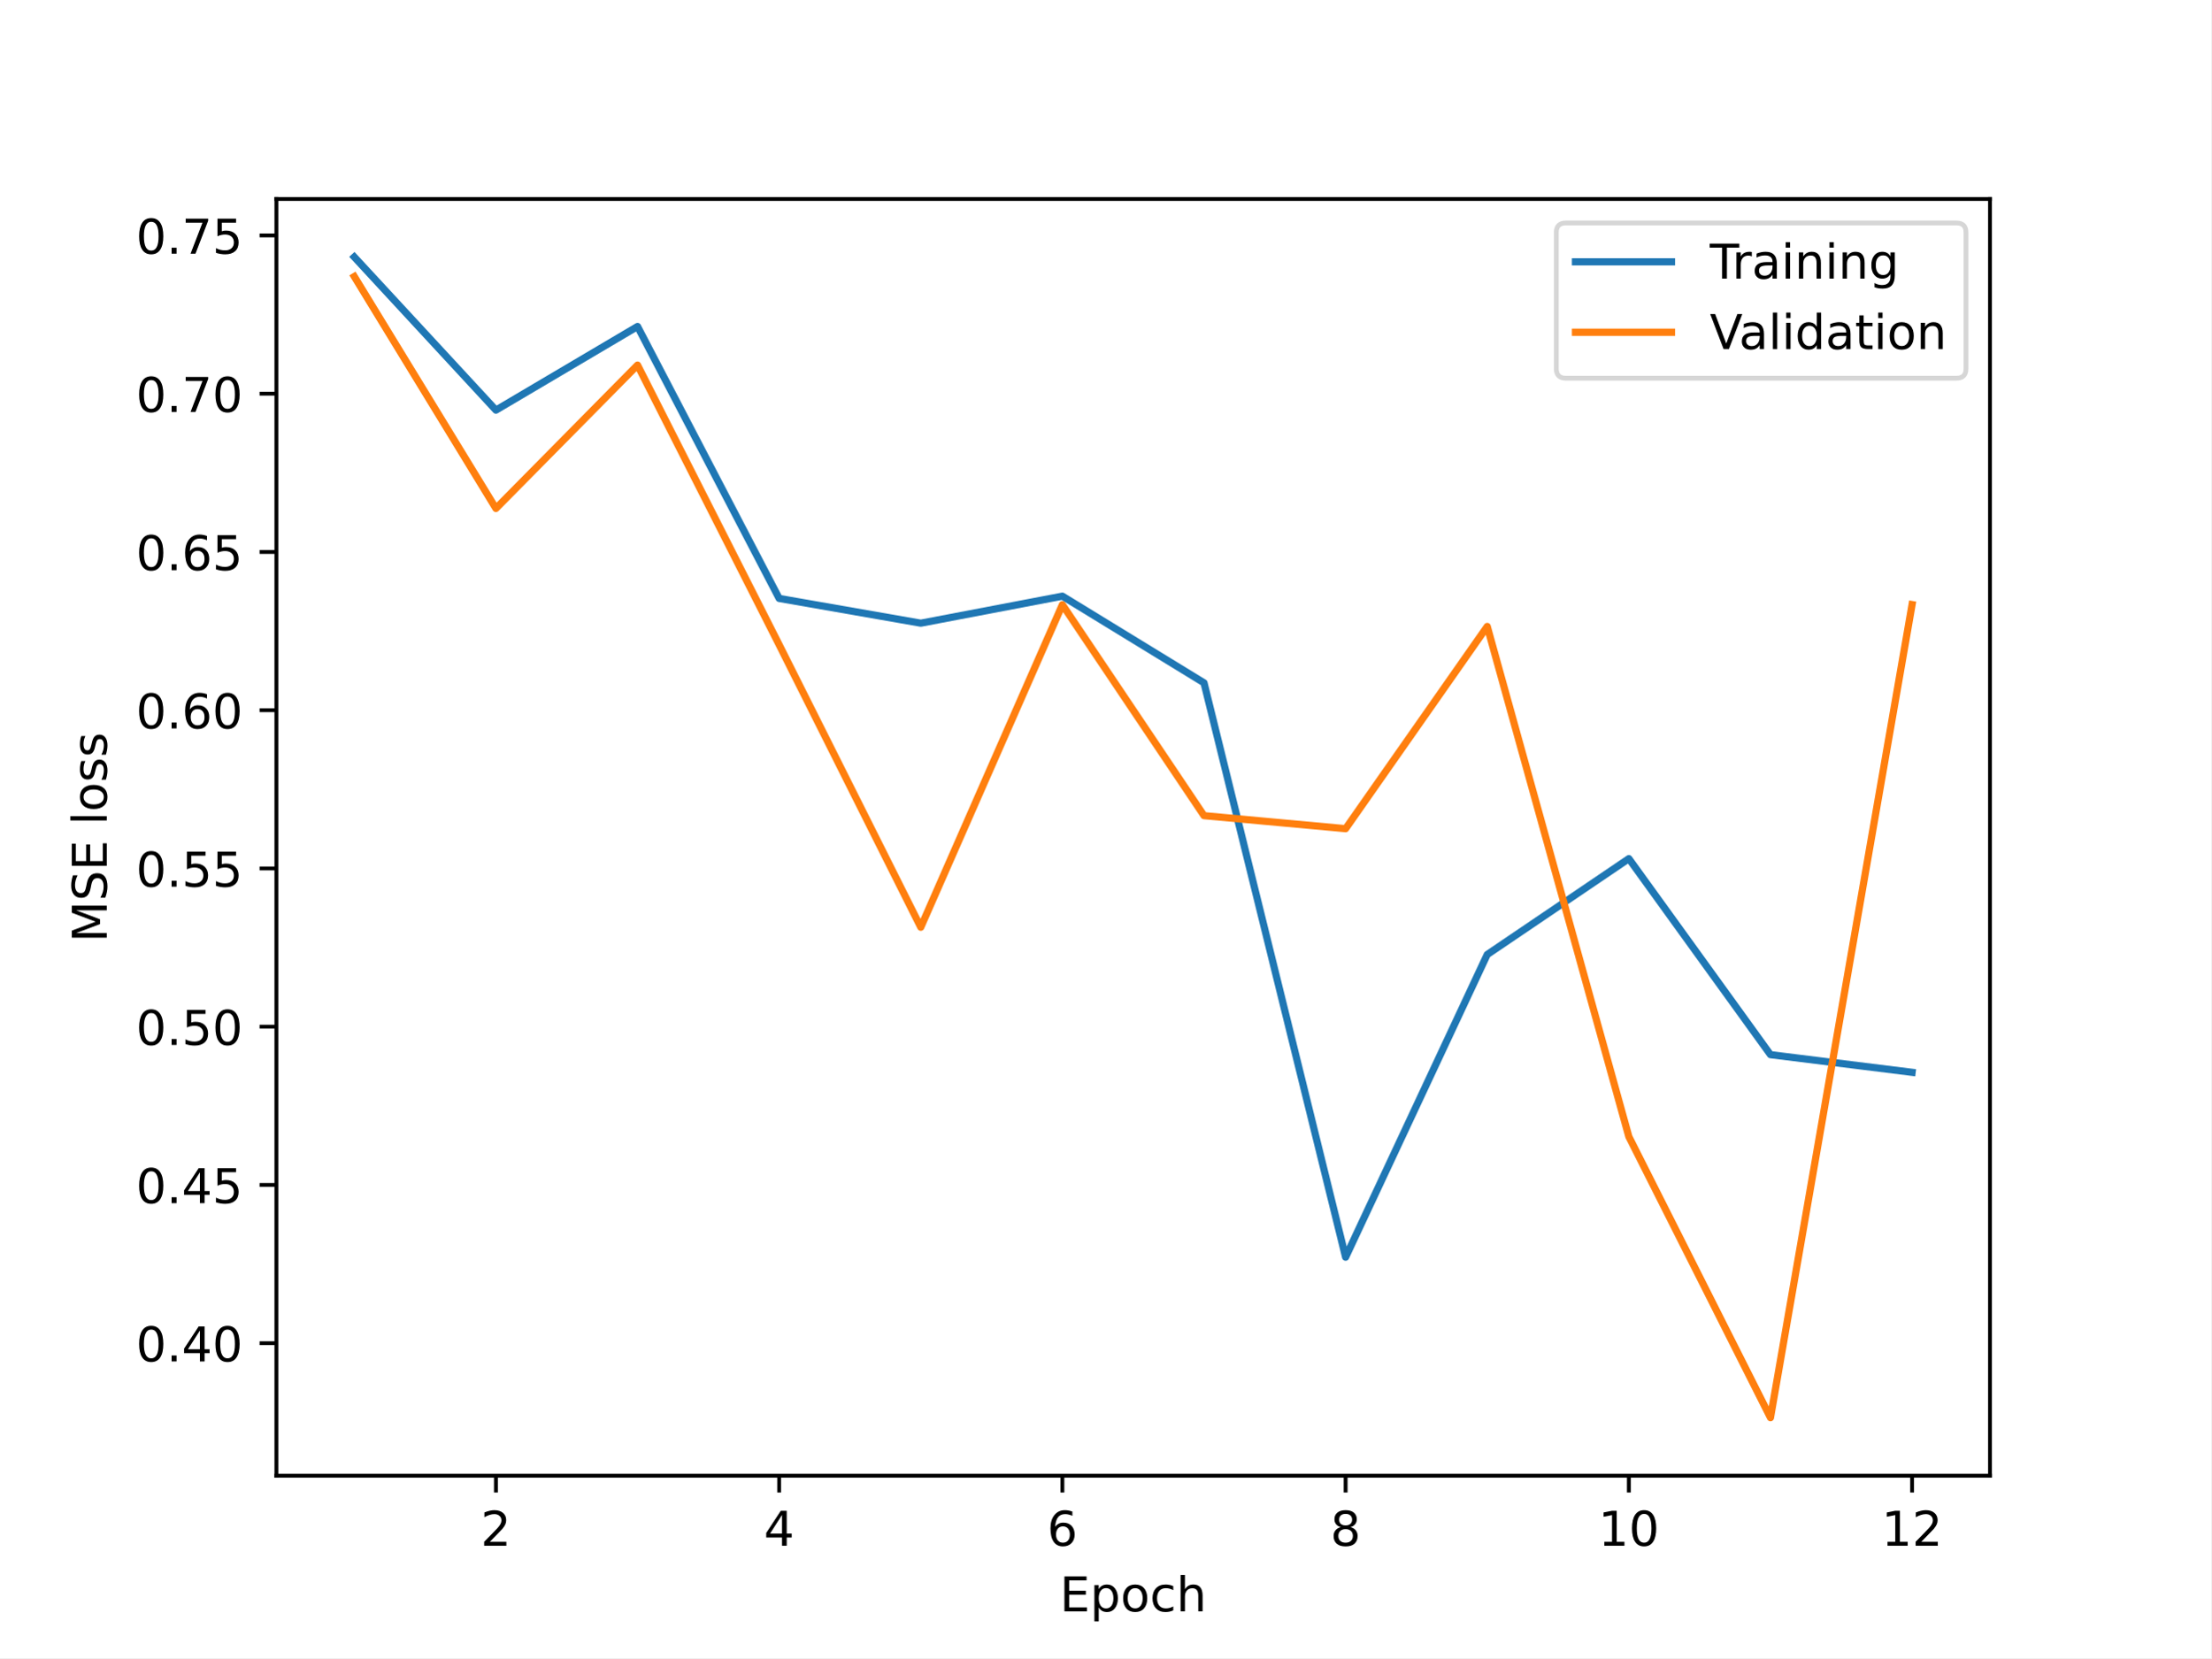
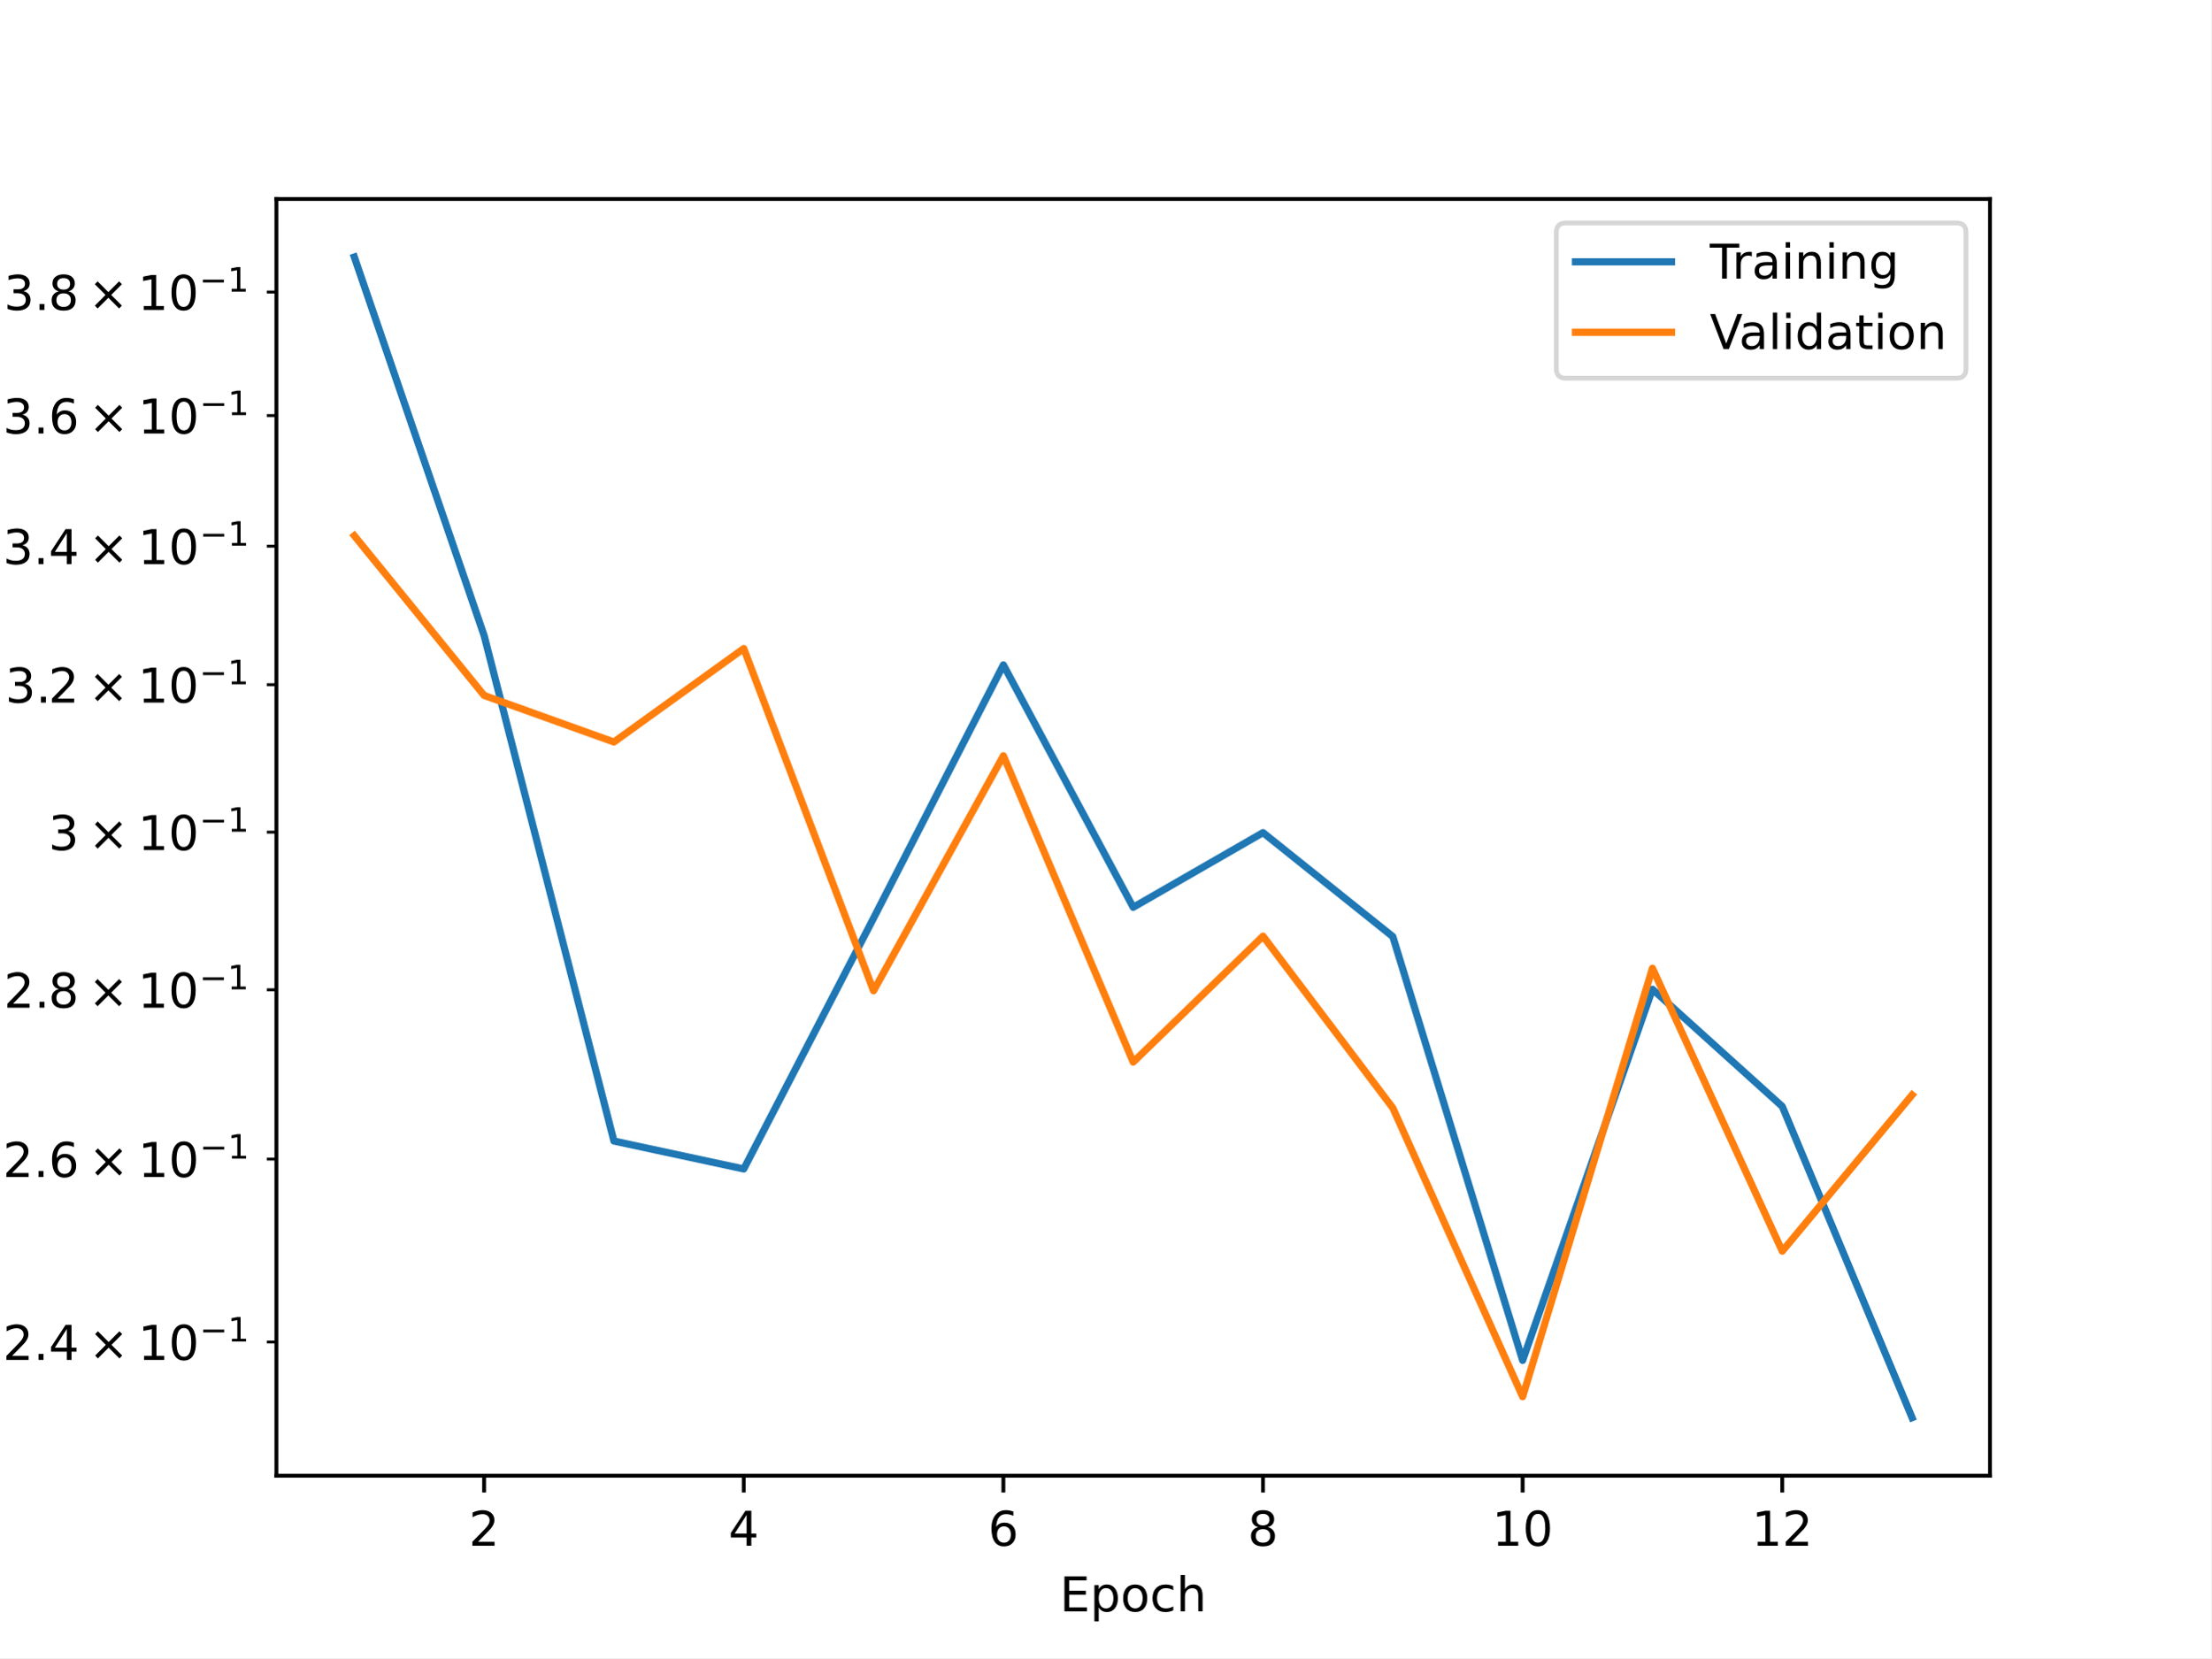
<svg xmlns="http://www.w3.org/2000/svg" xmlns:xlink="http://www.w3.org/1999/xlink" width="460.8pt" height="345.6pt" viewBox="0 0 460.8 345.6" version="1.1">
  <defs>
    <style type="text/css">*{stroke-linejoin: round; stroke-linecap: butt}</style>
  </defs>
  <g id="figure_1">
    <g id="patch_1">
      <path d="M 0 345.6  L 460.8 345.6  L 460.8 0  L 0 0  z " style="fill: #ffffff" />
    </g>
    <g id="axes_1">
      <g id="patch_2">
        <path d="M 57.6 307.584  L 414.72 307.584  L 414.72 41.472  L 57.6 41.472  z " style="fill: #ffffff" />
      </g>
      <g id="matplotlib.axis_1">
        <g id="xtick_1">
          <g id="line2d_1">
            <defs>
-               <path id="m698e2476e4" d="M 0 0  L 0 3.5  " style="stroke: #000000; stroke-width: 0.8" />
-             </defs>
-             <g>
-               <use xlink:href="#m698e2476e4" x="103.347" y="307.584" style="stroke: #000000; stroke-width: 0.8" />
+               <path id="m6a8271e610" d="M 0 0  L 0 3.5  " style="stroke: #000000; stroke-width: 0.8" />
+             </defs>
+             <g>
+               <use xlink:href="#m6a8271e610" x="100.887" y="307.584" style="stroke: #000000; stroke-width: 0.8" />
            </g>
          </g>
          <g id="text_1">
-             <g transform="translate(100.1655 322.1824) scale(0.1 -0.1)">
+             <g transform="translate(97.70602 322.1824) scale(0.1 -0.1)">
              <defs>
                <path id="DejaVuSans-32" d="M 1228 531  L 3431 531  L 3431 0  L 469 0  L 469 531  Q 828 903 1448 1529  Q 2069 2156 2228 2338  Q 2531 2678 2651 2914  Q 2772 3150 2772 3378  Q 2772 3750 2511 3984  Q 2250 4219 1831 4219  Q 1534 4219 1204 4116  Q 875 4013 500 3803  L 500 4441  Q 881 4594 1212 4672  Q 1544 4750 1819 4750  Q 2544 4750 2975 4387  Q 3406 4025 3406 3419  Q 3406 3131 3298 2873  Q 3191 2616 2906 2266  Q 2828 2175 2409 1742  Q 1991 1309 1228 531  z " transform="scale(0.015625)" />
              </defs>
              <use xlink:href="#DejaVuSans-32" />
            </g>
          </g>
        </g>
        <g id="xtick_2">
          <g id="line2d_2">
            <g>
-               <use xlink:href="#m698e2476e4" x="162.375" y="307.584" style="stroke: #000000; stroke-width: 0.8" />
+               <use xlink:href="#m6a8271e610" x="154.996" y="307.584" style="stroke: #000000; stroke-width: 0.8" />
            </g>
          </g>
          <g id="text_2">
-             <g transform="translate(159.1936 322.1824) scale(0.1 -0.1)">
+             <g transform="translate(151.8151 322.1824) scale(0.1 -0.1)">
              <defs>
                <path id="DejaVuSans-34" d="M 2419 4116  L 825 1625  L 2419 1625  L 2419 4116  z M 2253 4666  L 3047 4666  L 3047 1625  L 3713 1625  L 3713 1100  L 3047 1100  L 3047 0  L 2419 0  L 2419 1100  L 313 1100  L 313 1709  L 2253 4666  z " transform="scale(0.015625)" />
              </defs>
              <use xlink:href="#DejaVuSans-34" />
            </g>
          </g>
        </g>
        <g id="xtick_3">
          <g id="line2d_3">
            <g>
-               <use xlink:href="#m698e2476e4" x="221.403" y="307.584" style="stroke: #000000; stroke-width: 0.8" />
+               <use xlink:href="#m6a8271e610" x="209.105" y="307.584" style="stroke: #000000; stroke-width: 0.8" />
            </g>
          </g>
          <g id="text_3">
-             <g transform="translate(218.2217 322.1824) scale(0.1 -0.1)">
+             <g transform="translate(205.9242 322.1824) scale(0.1 -0.1)">
              <defs>
                <path id="DejaVuSans-36" d="M 2113 2584  Q 1688 2584 1439 2293  Q 1191 2003 1191 1497  Q 1191 994 1439 701  Q 1688 409 2113 409  Q 2538 409 2786 701  Q 3034 994 3034 1497  Q 3034 2003 2786 2293  Q 2538 2584 2113 2584  z M 3366 4563  L 3366 3988  Q 3128 4100 2886 4159  Q 2644 4219 2406 4219  Q 1781 4219 1451 3797  Q 1122 3375 1075 2522  Q 1259 2794 1537 2939  Q 1816 3084 2150 3084  Q 2853 3084 3261 2657  Q 3669 2231 3669 1497  Q 3669 778 3244 343  Q 2819 -91 2113 -91  Q 1303 -91 875 529  Q 447 1150 447 2328  Q 447 3434 972 4092  Q 1497 4750 2381 4750  Q 2619 4750 2861 4703  Q 3103 4656 3366 4563  z " transform="scale(0.015625)" />
              </defs>
              <use xlink:href="#DejaVuSans-36" />
            </g>
          </g>
        </g>
        <g id="xtick_4">
          <g id="line2d_4">
            <g>
-               <use xlink:href="#m698e2476e4" x="280.431" y="307.584" style="stroke: #000000; stroke-width: 0.8" />
+               <use xlink:href="#m6a8271e610" x="263.215" y="307.584" style="stroke: #000000; stroke-width: 0.8" />
            </g>
          </g>
          <g id="text_4">
-             <g transform="translate(277.2498 322.1824) scale(0.1 -0.1)">
+             <g transform="translate(260.0333 322.1824) scale(0.1 -0.1)">
              <defs>
                <path id="DejaVuSans-38" d="M 2034 2216  Q 1584 2216 1326 1975  Q 1069 1734 1069 1313  Q 1069 891 1326 650  Q 1584 409 2034 409  Q 2484 409 2743 651  Q 3003 894 3003 1313  Q 3003 1734 2745 1975  Q 2488 2216 2034 2216  z M 1403 2484  Q 997 2584 770 2862  Q 544 3141 544 3541  Q 544 4100 942 4425  Q 1341 4750 2034 4750  Q 2731 4750 3128 4425  Q 3525 4100 3525 3541  Q 3525 3141 3298 2862  Q 3072 2584 2669 2484  Q 3125 2378 3379 2068  Q 3634 1759 3634 1313  Q 3634 634 3220 271  Q 2806 -91 2034 -91  Q 1263 -91 848 271  Q 434 634 434 1313  Q 434 1759 690 2068  Q 947 2378 1403 2484  z M 1172 3481  Q 1172 3119 1398 2916  Q 1625 2713 2034 2713  Q 2441 2713 2670 2916  Q 2900 3119 2900 3481  Q 2900 3844 2670 4047  Q 2441 4250 2034 4250  Q 1625 4250 1398 4047  Q 1172 3844 1172 3481  z " transform="scale(0.015625)" />
              </defs>
              <use xlink:href="#DejaVuSans-38" />
            </g>
          </g>
        </g>
        <g id="xtick_5">
          <g id="line2d_5">
            <g>
-               <use xlink:href="#m698e2476e4" x="339.459" y="307.584" style="stroke: #000000; stroke-width: 0.8" />
+               <use xlink:href="#m6a8271e610" x="317.324" y="307.584" style="stroke: #000000; stroke-width: 0.8" />
            </g>
          </g>
          <g id="text_5">
-             <g transform="translate(333.0967 322.1824) scale(0.1 -0.1)">
+             <g transform="translate(310.9611 322.1824) scale(0.1 -0.1)">
              <defs>
                <path id="DejaVuSans-31" d="M 794 531  L 1825 531  L 1825 4091  L 703 3866  L 703 4441  L 1819 4666  L 2450 4666  L 2450 531  L 3481 531  L 3481 0  L 794 0  L 794 531  z " transform="scale(0.015625)" />
                <path id="DejaVuSans-30" d="M 2034 4250  Q 1547 4250 1301 3770  Q 1056 3291 1056 2328  Q 1056 1369 1301 889  Q 1547 409 2034 409  Q 2525 409 2770 889  Q 3016 1369 3016 2328  Q 3016 3291 2770 3770  Q 2525 4250 2034 4250  z M 2034 4750  Q 2819 4750 3233 4129  Q 3647 3509 3647 2328  Q 3647 1150 3233 529  Q 2819 -91 2034 -91  Q 1250 -91 836 529  Q 422 1150 422 2328  Q 422 3509 836 4129  Q 1250 4750 2034 4750  z " transform="scale(0.015625)" />
              </defs>
              <use xlink:href="#DejaVuSans-31" />
              <use xlink:href="#DejaVuSans-30" x="63.623" />
            </g>
          </g>
        </g>
        <g id="xtick_6">
          <g id="line2d_6">
            <g>
-               <use xlink:href="#m698e2476e4" x="398.487" y="307.584" style="stroke: #000000; stroke-width: 0.8" />
+               <use xlink:href="#m6a8271e610" x="371.433" y="307.584" style="stroke: #000000; stroke-width: 0.8" />
            </g>
          </g>
          <g id="text_6">
-             <g transform="translate(392.1248 322.1824) scale(0.1 -0.1)">
+             <g transform="translate(365.0702 322.1824) scale(0.1 -0.1)">
              <use xlink:href="#DejaVuSans-31" />
              <use xlink:href="#DejaVuSans-32" x="63.623" />
            </g>
          </g>
        </g>
        <g id="text_7">
          <g transform="translate(220.8491 335.8606) scale(0.1 -0.1)">
            <defs>
              <path id="DejaVuSans-45" d="M 628 4666  L 3578 4666  L 3578 4134  L 1259 4134  L 1259 2753  L 3481 2753  L 3481 2222  L 1259 2222  L 1259 531  L 3634 531  L 3634 0  L 628 0  L 628 4666  z " transform="scale(0.015625)" />
              <path id="DejaVuSans-70" d="M 1159 525  L 1159 -1331  L 581 -1331  L 581 3500  L 1159 3500  L 1159 2969  Q 1341 3281 1617 3432  Q 1894 3584 2278 3584  Q 2916 3584 3314 3078  Q 3713 2572 3713 1747  Q 3713 922 3314 415  Q 2916 -91 2278 -91  Q 1894 -91 1617 61  Q 1341 213 1159 525  z M 3116 1747  Q 3116 2381 2855 2742  Q 2594 3103 2138 3103  Q 1681 3103 1420 2742  Q 1159 2381 1159 1747  Q 1159 1113 1420 752  Q 1681 391 2138 391  Q 2594 391 2855 752  Q 3116 1113 3116 1747  z " transform="scale(0.015625)" />
              <path id="DejaVuSans-6f" d="M 1959 3097  Q 1497 3097 1228 2736  Q 959 2375 959 1747  Q 959 1119 1226 758  Q 1494 397 1959 397  Q 2419 397 2687 759  Q 2956 1122 2956 1747  Q 2956 2369 2687 2733  Q 2419 3097 1959 3097  z M 1959 3584  Q 2709 3584 3137 3096  Q 3566 2609 3566 1747  Q 3566 888 3137 398  Q 2709 -91 1959 -91  Q 1206 -91 779 398  Q 353 888 353 1747  Q 353 2609 779 3096  Q 1206 3584 1959 3584  z " transform="scale(0.015625)" />
              <path id="DejaVuSans-63" d="M 3122 3366  L 3122 2828  Q 2878 2963 2633 3030  Q 2388 3097 2138 3097  Q 1578 3097 1268 2742  Q 959 2388 959 1747  Q 959 1106 1268 751  Q 1578 397 2138 397  Q 2388 397 2633 464  Q 2878 531 3122 666  L 3122 134  Q 2881 22 2623 -34  Q 2366 -91 2075 -91  Q 1284 -91 818 406  Q 353 903 353 1747  Q 353 2603 823 3093  Q 1294 3584 2113 3584  Q 2378 3584 2631 3529  Q 2884 3475 3122 3366  z " transform="scale(0.015625)" />
              <path id="DejaVuSans-68" d="M 3513 2113  L 3513 0  L 2938 0  L 2938 2094  Q 2938 2591 2744 2837  Q 2550 3084 2163 3084  Q 1697 3084 1428 2787  Q 1159 2491 1159 1978  L 1159 0  L 581 0  L 581 4863  L 1159 4863  L 1159 2956  Q 1366 3272 1645 3428  Q 1925 3584 2291 3584  Q 2894 3584 3203 3211  Q 3513 2838 3513 2113  z " transform="scale(0.015625)" />
            </defs>
            <use xlink:href="#DejaVuSans-45" />
            <use xlink:href="#DejaVuSans-70" x="63.184" />
            <use xlink:href="#DejaVuSans-6f" x="126.66" />
            <use xlink:href="#DejaVuSans-63" x="187.842" />
            <use xlink:href="#DejaVuSans-68" x="242.822" />
          </g>
        </g>
      </g>
      <g id="matplotlib.axis_2">
        <g id="ytick_1">
          <g id="line2d_7">
            <defs>
-               <path id="m2e76c741a7" d="M 0 0  L -3.5 0  " style="stroke: #000000; stroke-width: 0.8" />
-             </defs>
-             <g>
-               <use xlink:href="#m2e76c741a7" x="57.6" y="279.962" style="stroke: #000000; stroke-width: 0.8" />
+               <path id="m6f29b8cbea" d="M 0 0  L -2 0  " style="stroke: #000000; stroke-width: 0.6" />
+             </defs>
+             <g>
+               <use xlink:href="#m6f29b8cbea" x="57.6" y="279.713" style="stroke: #000000; stroke-width: 0.6" />
            </g>
          </g>
          <g id="text_8">
-             <g transform="translate(28.33438 283.7611) scale(0.1 -0.1)">
+             <g transform="translate(0.6 283.5119) scale(0.1 -0.1)">
              <defs>
                <path id="DejaVuSans-2e" d="M 684 794  L 1344 794  L 1344 0  L 684 0  L 684 794  z " transform="scale(0.015625)" />
-               </defs>
-               <use xlink:href="#DejaVuSans-30" />
-               <use xlink:href="#DejaVuSans-2e" x="63.623" />
-               <use xlink:href="#DejaVuSans-34" x="95.41" />
-               <use xlink:href="#DejaVuSans-30" x="159.033" />
+                 <path id="DejaVuSans-d7" d="M 4488 3438  L 3059 2003  L 4488 575  L 4116 197  L 2681 1631  L 1247 197  L 878 575  L 2303 2003  L 878 3438  L 1247 3816  L 2681 2381  L 4116 3816  L 4488 3438  z " transform="scale(0.015625)" />
+                 <path id="DejaVuSans-2212" d="M 678 2272  L 4684 2272  L 4684 1741  L 678 1741  L 678 2272  z " transform="scale(0.015625)" />
+               </defs>
+               <use xlink:href="#DejaVuSans-32" transform="translate(0 0.684375)" />
+               <use xlink:href="#DejaVuSans-2e" transform="translate(63.62305 0.684375)" />
+               <use xlink:href="#DejaVuSans-34" transform="translate(95.41016 0.684375)" />
+               <use xlink:href="#DejaVuSans-d7" transform="translate(178.5156 0.684375)" />
+               <use xlink:href="#DejaVuSans-31" transform="translate(281.7871 0.684375)" />
+               <use xlink:href="#DejaVuSans-30" transform="translate(345.4102 0.684375)" />
+               <use xlink:href="#DejaVuSans-2212" transform="translate(409.9902 38.96563) scale(0.7)" />
+               <use xlink:href="#DejaVuSans-31" transform="translate(468.6426 38.96563) scale(0.7)" />
            </g>
          </g>
        </g>
        <g id="ytick_2">
          <g id="line2d_8">
            <g>
-               <use xlink:href="#m2e76c741a7" x="57.6" y="246.977" style="stroke: #000000; stroke-width: 0.8" />
+               <use xlink:href="#m6f29b8cbea" x="57.6" y="241.594" style="stroke: #000000; stroke-width: 0.6" />
            </g>
          </g>
          <g id="text_9">
-             <g transform="translate(28.33438 250.7767) scale(0.1 -0.1)">
-               <defs>
-                 <path id="DejaVuSans-35" d="M 691 4666  L 3169 4666  L 3169 4134  L 1269 4134  L 1269 2991  Q 1406 3038 1543 3061  Q 1681 3084 1819 3084  Q 2600 3084 3056 2656  Q 3513 2228 3513 1497  Q 3513 744 3044 326  Q 2575 -91 1722 -91  Q 1428 -91 1123 -41  Q 819 9 494 109  L 494 744  Q 775 591 1075 516  Q 1375 441 1709 441  Q 2250 441 2565 725  Q 2881 1009 2881 1497  Q 2881 1984 2565 2268  Q 2250 2553 1709 2553  Q 1456 2553 1204 2497  Q 953 2441 691 2322  L 691 4666  z " transform="scale(0.015625)" />
-               </defs>
-               <use xlink:href="#DejaVuSans-30" />
-               <use xlink:href="#DejaVuSans-2e" x="63.623" />
-               <use xlink:href="#DejaVuSans-34" x="95.41" />
-               <use xlink:href="#DejaVuSans-35" x="159.033" />
+             <g transform="translate(0.6 245.3933) scale(0.1 -0.1)">
+               <use xlink:href="#DejaVuSans-32" transform="translate(0 0.684375)" />
+               <use xlink:href="#DejaVuSans-2e" transform="translate(63.62305 0.684375)" />
+               <use xlink:href="#DejaVuSans-36" transform="translate(95.41016 0.684375)" />
+               <use xlink:href="#DejaVuSans-d7" transform="translate(178.5156 0.684375)" />
+               <use xlink:href="#DejaVuSans-31" transform="translate(281.7871 0.684375)" />
+               <use xlink:href="#DejaVuSans-30" transform="translate(345.4102 0.684375)" />
+               <use xlink:href="#DejaVuSans-2212" transform="translate(409.9902 38.96563) scale(0.7)" />
+               <use xlink:href="#DejaVuSans-31" transform="translate(468.6426 38.96563) scale(0.7)" />
            </g>
          </g>
        </g>
        <g id="ytick_3">
          <g id="line2d_9">
            <g>
-               <use xlink:href="#m2e76c741a7" x="57.6" y="213.993" style="stroke: #000000; stroke-width: 0.8" />
+               <use xlink:href="#m6f29b8cbea" x="57.6" y="206.302" style="stroke: #000000; stroke-width: 0.6" />
            </g>
          </g>
          <g id="text_10">
-             <g transform="translate(28.33438 217.7922) scale(0.1 -0.1)">
-               <use xlink:href="#DejaVuSans-30" />
-               <use xlink:href="#DejaVuSans-2e" x="63.623" />
-               <use xlink:href="#DejaVuSans-35" x="95.41" />
-               <use xlink:href="#DejaVuSans-30" x="159.033" />
+             <g transform="translate(0.8 210.101) scale(0.1 -0.1)">
+               <use xlink:href="#DejaVuSans-32" transform="translate(0 0.684375)" />
+               <use xlink:href="#DejaVuSans-2e" transform="translate(63.62305 0.684375)" />
+               <use xlink:href="#DejaVuSans-38" transform="translate(92.78516 0.684375)" />
+               <use xlink:href="#DejaVuSans-d7" transform="translate(175.8906 0.684375)" />
+               <use xlink:href="#DejaVuSans-31" transform="translate(279.1621 0.684375)" />
+               <use xlink:href="#DejaVuSans-30" transform="translate(342.7852 0.684375)" />
+               <use xlink:href="#DejaVuSans-2212" transform="translate(407.3652 38.96563) scale(0.7)" />
+               <use xlink:href="#DejaVuSans-31" transform="translate(466.0176 38.96563) scale(0.7)" />
            </g>
          </g>
        </g>
        <g id="ytick_4">
          <g id="line2d_10">
            <g>
-               <use xlink:href="#m2e76c741a7" x="57.6" y="181.009" style="stroke: #000000; stroke-width: 0.8" />
+               <use xlink:href="#m6f29b8cbea" x="57.6" y="173.446" style="stroke: #000000; stroke-width: 0.6" />
            </g>
          </g>
          <g id="text_11">
-             <g transform="translate(28.33438 184.8077) scale(0.1 -0.1)">
-               <use xlink:href="#DejaVuSans-30" />
-               <use xlink:href="#DejaVuSans-2e" x="63.623" />
-               <use xlink:href="#DejaVuSans-35" x="95.41" />
-               <use xlink:href="#DejaVuSans-35" x="159.033" />
+             <g transform="translate(10.1 177.2447) scale(0.1 -0.1)">
+               <defs>
+                 <path id="DejaVuSans-33" d="M 2597 2516  Q 3050 2419 3304 2112  Q 3559 1806 3559 1356  Q 3559 666 3084 287  Q 2609 -91 1734 -91  Q 1441 -91 1130 -33  Q 819 25 488 141  L 488 750  Q 750 597 1062 519  Q 1375 441 1716 441  Q 2309 441 2620 675  Q 2931 909 2931 1356  Q 2931 1769 2642 2001  Q 2353 2234 1838 2234  L 1294 2234  L 1294 2753  L 1863 2753  Q 2328 2753 2575 2939  Q 2822 3125 2822 3475  Q 2822 3834 2567 4026  Q 2313 4219 1838 4219  Q 1578 4219 1281 4162  Q 984 4106 628 3988  L 628 4550  Q 988 4650 1302 4700  Q 1616 4750 1894 4750  Q 2613 4750 3031 4423  Q 3450 4097 3450 3541  Q 3450 3153 3228 2886  Q 3006 2619 2597 2516  z " transform="scale(0.015625)" />
+               </defs>
+               <use xlink:href="#DejaVuSans-33" transform="translate(0 0.684375)" />
+               <use xlink:href="#DejaVuSans-d7" transform="translate(83.10547 0.684375)" />
+               <use xlink:href="#DejaVuSans-31" transform="translate(186.377 0.684375)" />
+               <use xlink:href="#DejaVuSans-30" transform="translate(250 0.684375)" />
+               <use xlink:href="#DejaVuSans-2212" transform="translate(314.5801 38.96563) scale(0.7)" />
+               <use xlink:href="#DejaVuSans-31" transform="translate(373.2324 38.96563) scale(0.7)" />
            </g>
          </g>
        </g>
        <g id="ytick_5">
          <g id="line2d_11">
            <g>
-               <use xlink:href="#m2e76c741a7" x="57.6" y="148.024" style="stroke: #000000; stroke-width: 0.8" />
+               <use xlink:href="#m6f29b8cbea" x="57.6" y="142.71" style="stroke: #000000; stroke-width: 0.6" />
            </g>
          </g>
          <g id="text_12">
-             <g transform="translate(28.33438 151.8233) scale(0.1 -0.1)">
-               <use xlink:href="#DejaVuSans-30" />
-               <use xlink:href="#DejaVuSans-2e" x="63.623" />
-               <use xlink:href="#DejaVuSans-36" x="95.41" />
-               <use xlink:href="#DejaVuSans-30" x="159.033" />
+             <g transform="translate(1.1 146.5097) scale(0.1 -0.1)">
+               <use xlink:href="#DejaVuSans-33" transform="translate(0 0.684375)" />
+               <use xlink:href="#DejaVuSans-2e" transform="translate(63.62305 0.684375)" />
+               <use xlink:href="#DejaVuSans-32" transform="translate(89.91016 0.684375)" />
+               <use xlink:href="#DejaVuSans-d7" transform="translate(173.0156 0.684375)" />
+               <use xlink:href="#DejaVuSans-31" transform="translate(276.2871 0.684375)" />
+               <use xlink:href="#DejaVuSans-30" transform="translate(339.9102 0.684375)" />
+               <use xlink:href="#DejaVuSans-2212" transform="translate(404.4902 38.96563) scale(0.7)" />
+               <use xlink:href="#DejaVuSans-31" transform="translate(463.1426 38.96563) scale(0.7)" />
            </g>
          </g>
        </g>
        <g id="ytick_6">
          <g id="line2d_12">
            <g>
-               <use xlink:href="#m2e76c741a7" x="57.6" y="115.04" style="stroke: #000000; stroke-width: 0.8" />
+               <use xlink:href="#m6f29b8cbea" x="57.6" y="113.839" style="stroke: #000000; stroke-width: 0.6" />
            </g>
          </g>
          <g id="text_13">
-             <g transform="translate(28.33438 118.8388) scale(0.1 -0.1)">
-               <use xlink:href="#DejaVuSans-30" />
-               <use xlink:href="#DejaVuSans-2e" x="63.623" />
-               <use xlink:href="#DejaVuSans-36" x="95.41" />
-               <use xlink:href="#DejaVuSans-35" x="159.033" />
+             <g transform="translate(0.6 117.6386) scale(0.1 -0.1)">
+               <use xlink:href="#DejaVuSans-33" transform="translate(0 0.684375)" />
+               <use xlink:href="#DejaVuSans-2e" transform="translate(63.62305 0.684375)" />
+               <use xlink:href="#DejaVuSans-34" transform="translate(95.41016 0.684375)" />
+               <use xlink:href="#DejaVuSans-d7" transform="translate(178.5156 0.684375)" />
+               <use xlink:href="#DejaVuSans-31" transform="translate(281.7871 0.684375)" />
+               <use xlink:href="#DejaVuSans-30" transform="translate(345.4102 0.684375)" />
+               <use xlink:href="#DejaVuSans-2212" transform="translate(409.9902 38.96563) scale(0.7)" />
+               <use xlink:href="#DejaVuSans-31" transform="translate(468.6426 38.96563) scale(0.7)" />
            </g>
          </g>
        </g>
        <g id="ytick_7">
          <g id="line2d_13">
            <g>
-               <use xlink:href="#m2e76c741a7" x="57.6" y="82.055" style="stroke: #000000; stroke-width: 0.8" />
+               <use xlink:href="#m6f29b8cbea" x="57.6" y="86.619" style="stroke: #000000; stroke-width: 0.6" />
            </g>
          </g>
          <g id="text_14">
-             <g transform="translate(28.33438 85.85438) scale(0.1 -0.1)">
-               <defs>
-                 <path id="DejaVuSans-37" d="M 525 4666  L 3525 4666  L 3525 4397  L 1831 0  L 1172 0  L 2766 4134  L 525 4134  L 525 4666  z " transform="scale(0.015625)" />
-               </defs>
-               <use xlink:href="#DejaVuSans-30" />
-               <use xlink:href="#DejaVuSans-2e" x="63.623" />
-               <use xlink:href="#DejaVuSans-37" x="95.41" />
-               <use xlink:href="#DejaVuSans-30" x="159.033" />
+             <g transform="translate(0.6 90.41817) scale(0.1 -0.1)">
+               <use xlink:href="#DejaVuSans-33" transform="translate(0 0.684375)" />
+               <use xlink:href="#DejaVuSans-2e" transform="translate(63.62305 0.684375)" />
+               <use xlink:href="#DejaVuSans-36" transform="translate(95.41016 0.684375)" />
+               <use xlink:href="#DejaVuSans-d7" transform="translate(178.5156 0.684375)" />
+               <use xlink:href="#DejaVuSans-31" transform="translate(281.7871 0.684375)" />
+               <use xlink:href="#DejaVuSans-30" transform="translate(345.4102 0.684375)" />
+               <use xlink:href="#DejaVuSans-2212" transform="translate(409.9902 38.96563) scale(0.7)" />
+               <use xlink:href="#DejaVuSans-31" transform="translate(468.6426 38.96563) scale(0.7)" />
            </g>
          </g>
        </g>
        <g id="ytick_8">
          <g id="line2d_14">
            <g>
-               <use xlink:href="#m2e76c741a7" x="57.6" y="49.071" style="stroke: #000000; stroke-width: 0.8" />
+               <use xlink:href="#m6f29b8cbea" x="57.6" y="60.871" style="stroke: #000000; stroke-width: 0.6" />
            </g>
          </g>
          <g id="text_15">
-             <g transform="translate(28.33438 52.86993) scale(0.1 -0.1)">
-               <use xlink:href="#DejaVuSans-30" />
-               <use xlink:href="#DejaVuSans-2e" x="63.623" />
-               <use xlink:href="#DejaVuSans-37" x="95.41" />
-               <use xlink:href="#DejaVuSans-35" x="159.033" />
+             <g transform="translate(0.8 64.66986) scale(0.1 -0.1)">
+               <use xlink:href="#DejaVuSans-33" transform="translate(0 0.684375)" />
+               <use xlink:href="#DejaVuSans-2e" transform="translate(63.62305 0.684375)" />
+               <use xlink:href="#DejaVuSans-38" transform="translate(92.78516 0.684375)" />
+               <use xlink:href="#DejaVuSans-d7" transform="translate(175.8906 0.684375)" />
+               <use xlink:href="#DejaVuSans-31" transform="translate(279.1621 0.684375)" />
+               <use xlink:href="#DejaVuSans-30" transform="translate(342.7852 0.684375)" />
+               <use xlink:href="#DejaVuSans-2212" transform="translate(407.3652 38.96563) scale(0.7)" />
+               <use xlink:href="#DejaVuSans-31" transform="translate(466.0176 38.96563) scale(0.7)" />
            </g>
          </g>
        </g>
        <g id="text_16">
-           <g transform="translate(22.25469 196.4225) rotate(-90) scale(0.1 -0.1)">
+           <g transform="translate(-5.479688 196.4225) rotate(-90) scale(0.1 -0.1)">
            <defs>
              <path id="DejaVuSans-4d" d="M 628 4666  L 1569 4666  L 2759 1491  L 3956 4666  L 4897 4666  L 4897 0  L 4281 0  L 4281 4097  L 3078 897  L 2444 897  L 1241 4097  L 1241 0  L 628 0  L 628 4666  z " transform="scale(0.015625)" />
              <path id="DejaVuSans-53" d="M 3425 4513  L 3425 3897  Q 3066 4069 2747 4153  Q 2428 4238 2131 4238  Q 1616 4238 1336 4038  Q 1056 3838 1056 3469  Q 1056 3159 1242 3001  Q 1428 2844 1947 2747  L 2328 2669  Q 3034 2534 3370 2195  Q 3706 1856 3706 1288  Q 3706 609 3251 259  Q 2797 -91 1919 -91  Q 1588 -91 1214 -16  Q 841 59 441 206  L 441 856  Q 825 641 1194 531  Q 1563 422 1919 422  Q 2459 422 2753 634  Q 3047 847 3047 1241  Q 3047 1584 2836 1778  Q 2625 1972 2144 2069  L 1759 2144  Q 1053 2284 737 2584  Q 422 2884 422 3419  Q 422 4038 858 4394  Q 1294 4750 2059 4750  Q 2388 4750 2728 4690  Q 3069 4631 3425 4513  z " transform="scale(0.015625)" />
              <path id="DejaVuSans-20" transform="scale(0.015625)" />
              <path id="DejaVuSans-6c" d="M 603 4863  L 1178 4863  L 1178 0  L 603 0  L 603 4863  z " transform="scale(0.015625)" />
              <path id="DejaVuSans-73" d="M 2834 3397  L 2834 2853  Q 2591 2978 2328 3040  Q 2066 3103 1784 3103  Q 1356 3103 1142 2972  Q 928 2841 928 2578  Q 928 2378 1081 2264  Q 1234 2150 1697 2047  L 1894 2003  Q 2506 1872 2764 1633  Q 3022 1394 3022 966  Q 3022 478 2636 193  Q 2250 -91 1575 -91  Q 1294 -91 989 -36  Q 684 19 347 128  L 347 722  Q 666 556 975 473  Q 1284 391 1588 391  Q 1994 391 2212 530  Q 2431 669 2431 922  Q 2431 1156 2273 1281  Q 2116 1406 1581 1522  L 1381 1569  Q 847 1681 609 1914  Q 372 2147 372 2553  Q 372 3047 722 3315  Q 1072 3584 1716 3584  Q 2034 3584 2315 3537  Q 2597 3491 2834 3397  z " transform="scale(0.015625)" />
            </defs>
            <use xlink:href="#DejaVuSans-4d" />
            <use xlink:href="#DejaVuSans-53" x="86.279" />
            <use xlink:href="#DejaVuSans-45" x="149.756" />
            <use xlink:href="#DejaVuSans-20" x="212.939" />
            <use xlink:href="#DejaVuSans-6c" x="244.727" />
            <use xlink:href="#DejaVuSans-6f" x="272.51" />
            <use xlink:href="#DejaVuSans-73" x="333.691" />
            <use xlink:href="#DejaVuSans-73" x="385.791" />
          </g>
        </g>
      </g>
      <g id="line2d_15">
-         <path d="M 73.833 53.568  L 103.347 85.48  L 132.861 68.045  L 162.375 124.728  L 191.889 129.888  L 221.403 124.257  L 250.917 142.322  L 280.431 262.036  L 309.945 198.951  L 339.459 178.967  L 368.973 219.827  L 398.487 223.506  " clip-path="url(#p362bc286e9)" style="fill: none; stroke: #1f77b4; stroke-width: 1.5; stroke-linecap: square" />
+         <path d="M 73.833 53.568  L 100.887 132.472  L 127.942 237.83  L 154.996 243.648  L 182.051 191.366  L 209.105 138.582  L 236.16 189.108  L 263.215 173.546  L 290.269 195.217  L 317.324 283.55  L 344.378 206.191  L 371.433 230.615  L 398.487 295.488  " clip-path="url(#p5593a9e222)" style="fill: none; stroke: #1f77b4; stroke-width: 1.5; stroke-linecap: square" />
      </g>
      <g id="line2d_16">
-         <path d="M 73.833 57.638  L 103.347 105.973  L 132.861 76.093  L 162.375 134.385  L 191.889 193.266  L 221.403 126.032  L 250.917 170.009  L 280.431 172.722  L 309.945 130.57  L 339.459 236.918  L 368.973 295.488  L 398.487 126.01  " clip-path="url(#p362bc286e9)" style="fill: none; stroke: #ff7f0e; stroke-width: 1.5; stroke-linecap: square" />
+         <path d="M 73.833 111.655  L 100.887 144.949  L 127.942 154.654  L 154.996 135.174  L 182.051 206.511  L 209.105 157.525  L 236.16 221.375  L 263.215 195.123  L 290.269 230.931  L 317.324 291.118  L 344.378 201.812  L 371.433 260.783  L 398.487 228.223  " clip-path="url(#p5593a9e222)" style="fill: none; stroke: #ff7f0e; stroke-width: 1.5; stroke-linecap: square" />
      </g>
      <g id="patch_3">
        <path d="M 57.6 307.584  L 57.6 41.472  " style="fill: none; stroke: #000000; stroke-width: 0.8; stroke-linejoin: miter; stroke-linecap: square" />
      </g>
      <g id="patch_4">
        <path d="M 414.72 307.584  L 414.72 41.472  " style="fill: none; stroke: #000000; stroke-width: 0.8; stroke-linejoin: miter; stroke-linecap: square" />
      </g>
      <g id="patch_5">
        <path d="M 57.6 307.584  L 414.72 307.584  " style="fill: none; stroke: #000000; stroke-width: 0.8; stroke-linejoin: miter; stroke-linecap: square" />
      </g>
      <g id="patch_6">
        <path d="M 57.6 41.472  L 414.72 41.472  " style="fill: none; stroke: #000000; stroke-width: 0.8; stroke-linejoin: miter; stroke-linecap: square" />
      </g>
      <g id="legend_1">
        <g id="patch_7">
          <path d="M 326.339 78.828  L 407.72 78.828  Q 409.72 78.828 409.72 76.828  L 409.72 48.472  Q 409.72 46.472 407.72 46.472  L 326.339 46.472  Q 324.339 46.472 324.339 48.472  L 324.339 76.828  Q 324.339 78.828 326.339 78.828  z " style="fill: #ffffff; opacity: 0.8; stroke: #cccccc; stroke-linejoin: miter" />
        </g>
        <g id="line2d_17">
          <path d="M 328.339 54.57  L 338.339 54.57  L 348.339 54.57  " style="fill: none; stroke: #1f77b4; stroke-width: 1.5; stroke-linecap: square" />
        </g>
        <g id="text_17">
          <g transform="translate(356.3388 58.07044) scale(0.1 -0.1)">
            <defs>
              <path id="DejaVuSans-54" d="M -19 4666  L 3928 4666  L 3928 4134  L 2272 4134  L 2272 0  L 1638 0  L 1638 4134  L -19 4134  L -19 4666  z " transform="scale(0.015625)" />
              <path id="DejaVuSans-72" d="M 2631 2963  Q 2534 3019 2420 3045  Q 2306 3072 2169 3072  Q 1681 3072 1420 2755  Q 1159 2438 1159 1844  L 1159 0  L 581 0  L 581 3500  L 1159 3500  L 1159 2956  Q 1341 3275 1631 3429  Q 1922 3584 2338 3584  Q 2397 3584 2469 3576  Q 2541 3569 2628 3553  L 2631 2963  z " transform="scale(0.015625)" />
              <path id="DejaVuSans-61" d="M 2194 1759  Q 1497 1759 1228 1600  Q 959 1441 959 1056  Q 959 750 1161 570  Q 1363 391 1709 391  Q 2188 391 2477 730  Q 2766 1069 2766 1631  L 2766 1759  L 2194 1759  z M 3341 1997  L 3341 0  L 2766 0  L 2766 531  Q 2569 213 2275 61  Q 1981 -91 1556 -91  Q 1019 -91 701 211  Q 384 513 384 1019  Q 384 1609 779 1909  Q 1175 2209 1959 2209  L 2766 2209  L 2766 2266  Q 2766 2663 2505 2880  Q 2244 3097 1772 3097  Q 1472 3097 1187 3025  Q 903 2953 641 2809  L 641 3341  Q 956 3463 1253 3523  Q 1550 3584 1831 3584  Q 2591 3584 2966 3190  Q 3341 2797 3341 1997  z " transform="scale(0.015625)" />
              <path id="DejaVuSans-69" d="M 603 3500  L 1178 3500  L 1178 0  L 603 0  L 603 3500  z M 603 4863  L 1178 4863  L 1178 4134  L 603 4134  L 603 4863  z " transform="scale(0.015625)" />
              <path id="DejaVuSans-6e" d="M 3513 2113  L 3513 0  L 2938 0  L 2938 2094  Q 2938 2591 2744 2837  Q 2550 3084 2163 3084  Q 1697 3084 1428 2787  Q 1159 2491 1159 1978  L 1159 0  L 581 0  L 581 3500  L 1159 3500  L 1159 2956  Q 1366 3272 1645 3428  Q 1925 3584 2291 3584  Q 2894 3584 3203 3211  Q 3513 2838 3513 2113  z " transform="scale(0.015625)" />
              <path id="DejaVuSans-67" d="M 2906 1791  Q 2906 2416 2648 2759  Q 2391 3103 1925 3103  Q 1463 3103 1205 2759  Q 947 2416 947 1791  Q 947 1169 1205 825  Q 1463 481 1925 481  Q 2391 481 2648 825  Q 2906 1169 2906 1791  z M 3481 434  Q 3481 -459 3084 -895  Q 2688 -1331 1869 -1331  Q 1566 -1331 1297 -1286  Q 1028 -1241 775 -1147  L 775 -588  Q 1028 -725 1275 -790  Q 1522 -856 1778 -856  Q 2344 -856 2625 -561  Q 2906 -266 2906 331  L 2906 616  Q 2728 306 2450 153  Q 2172 0 1784 0  Q 1141 0 747 490  Q 353 981 353 1791  Q 353 2603 747 3093  Q 1141 3584 1784 3584  Q 2172 3584 2450 3431  Q 2728 3278 2906 2969  L 2906 3500  L 3481 3500  L 3481 434  z " transform="scale(0.015625)" />
            </defs>
            <use xlink:href="#DejaVuSans-54" />
            <use xlink:href="#DejaVuSans-72" x="46.334" />
            <use xlink:href="#DejaVuSans-61" x="87.447" />
            <use xlink:href="#DejaVuSans-69" x="148.727" />
            <use xlink:href="#DejaVuSans-6e" x="176.51" />
            <use xlink:href="#DejaVuSans-69" x="239.889" />
            <use xlink:href="#DejaVuSans-6e" x="267.672" />
            <use xlink:href="#DejaVuSans-67" x="331.051" />
          </g>
        </g>
        <g id="line2d_18">
          <path d="M 328.339 69.249  L 338.339 69.249  L 348.339 69.249  " style="fill: none; stroke: #ff7f0e; stroke-width: 1.5; stroke-linecap: square" />
        </g>
        <g id="text_18">
          <g transform="translate(356.3388 72.74856) scale(0.1 -0.1)">
            <defs>
              <path id="DejaVuSans-56" d="M 1831 0  L 50 4666  L 709 4666  L 2188 738  L 3669 4666  L 4325 4666  L 2547 0  L 1831 0  z " transform="scale(0.015625)" />
              <path id="DejaVuSans-64" d="M 2906 2969  L 2906 4863  L 3481 4863  L 3481 0  L 2906 0  L 2906 525  Q 2725 213 2448 61  Q 2172 -91 1784 -91  Q 1150 -91 751 415  Q 353 922 353 1747  Q 353 2572 751 3078  Q 1150 3584 1784 3584  Q 2172 3584 2448 3432  Q 2725 3281 2906 2969  z M 947 1747  Q 947 1113 1208 752  Q 1469 391 1925 391  Q 2381 391 2643 752  Q 2906 1113 2906 1747  Q 2906 2381 2643 2742  Q 2381 3103 1925 3103  Q 1469 3103 1208 2742  Q 947 2381 947 1747  z " transform="scale(0.015625)" />
              <path id="DejaVuSans-74" d="M 1172 4494  L 1172 3500  L 2356 3500  L 2356 3053  L 1172 3053  L 1172 1153  Q 1172 725 1289 603  Q 1406 481 1766 481  L 2356 481  L 2356 0  L 1766 0  Q 1100 0 847 248  Q 594 497 594 1153  L 594 3053  L 172 3053  L 172 3500  L 594 3500  L 594 4494  L 1172 4494  z " transform="scale(0.015625)" />
            </defs>
            <use xlink:href="#DejaVuSans-56" />
            <use xlink:href="#DejaVuSans-61" x="60.658" />
            <use xlink:href="#DejaVuSans-6c" x="121.938" />
            <use xlink:href="#DejaVuSans-69" x="149.721" />
            <use xlink:href="#DejaVuSans-64" x="177.504" />
            <use xlink:href="#DejaVuSans-61" x="240.98" />
            <use xlink:href="#DejaVuSans-74" x="302.26" />
            <use xlink:href="#DejaVuSans-69" x="341.469" />
            <use xlink:href="#DejaVuSans-6f" x="369.252" />
            <use xlink:href="#DejaVuSans-6e" x="430.434" />
          </g>
        </g>
      </g>
    </g>
  </g>
  <defs>
-     <clipPath id="p362bc286e9">
+     <clipPath id="p5593a9e222">
      <rect x="57.6" y="41.472" width="357.12" height="266.112" />
    </clipPath>
  </defs>
</svg>
